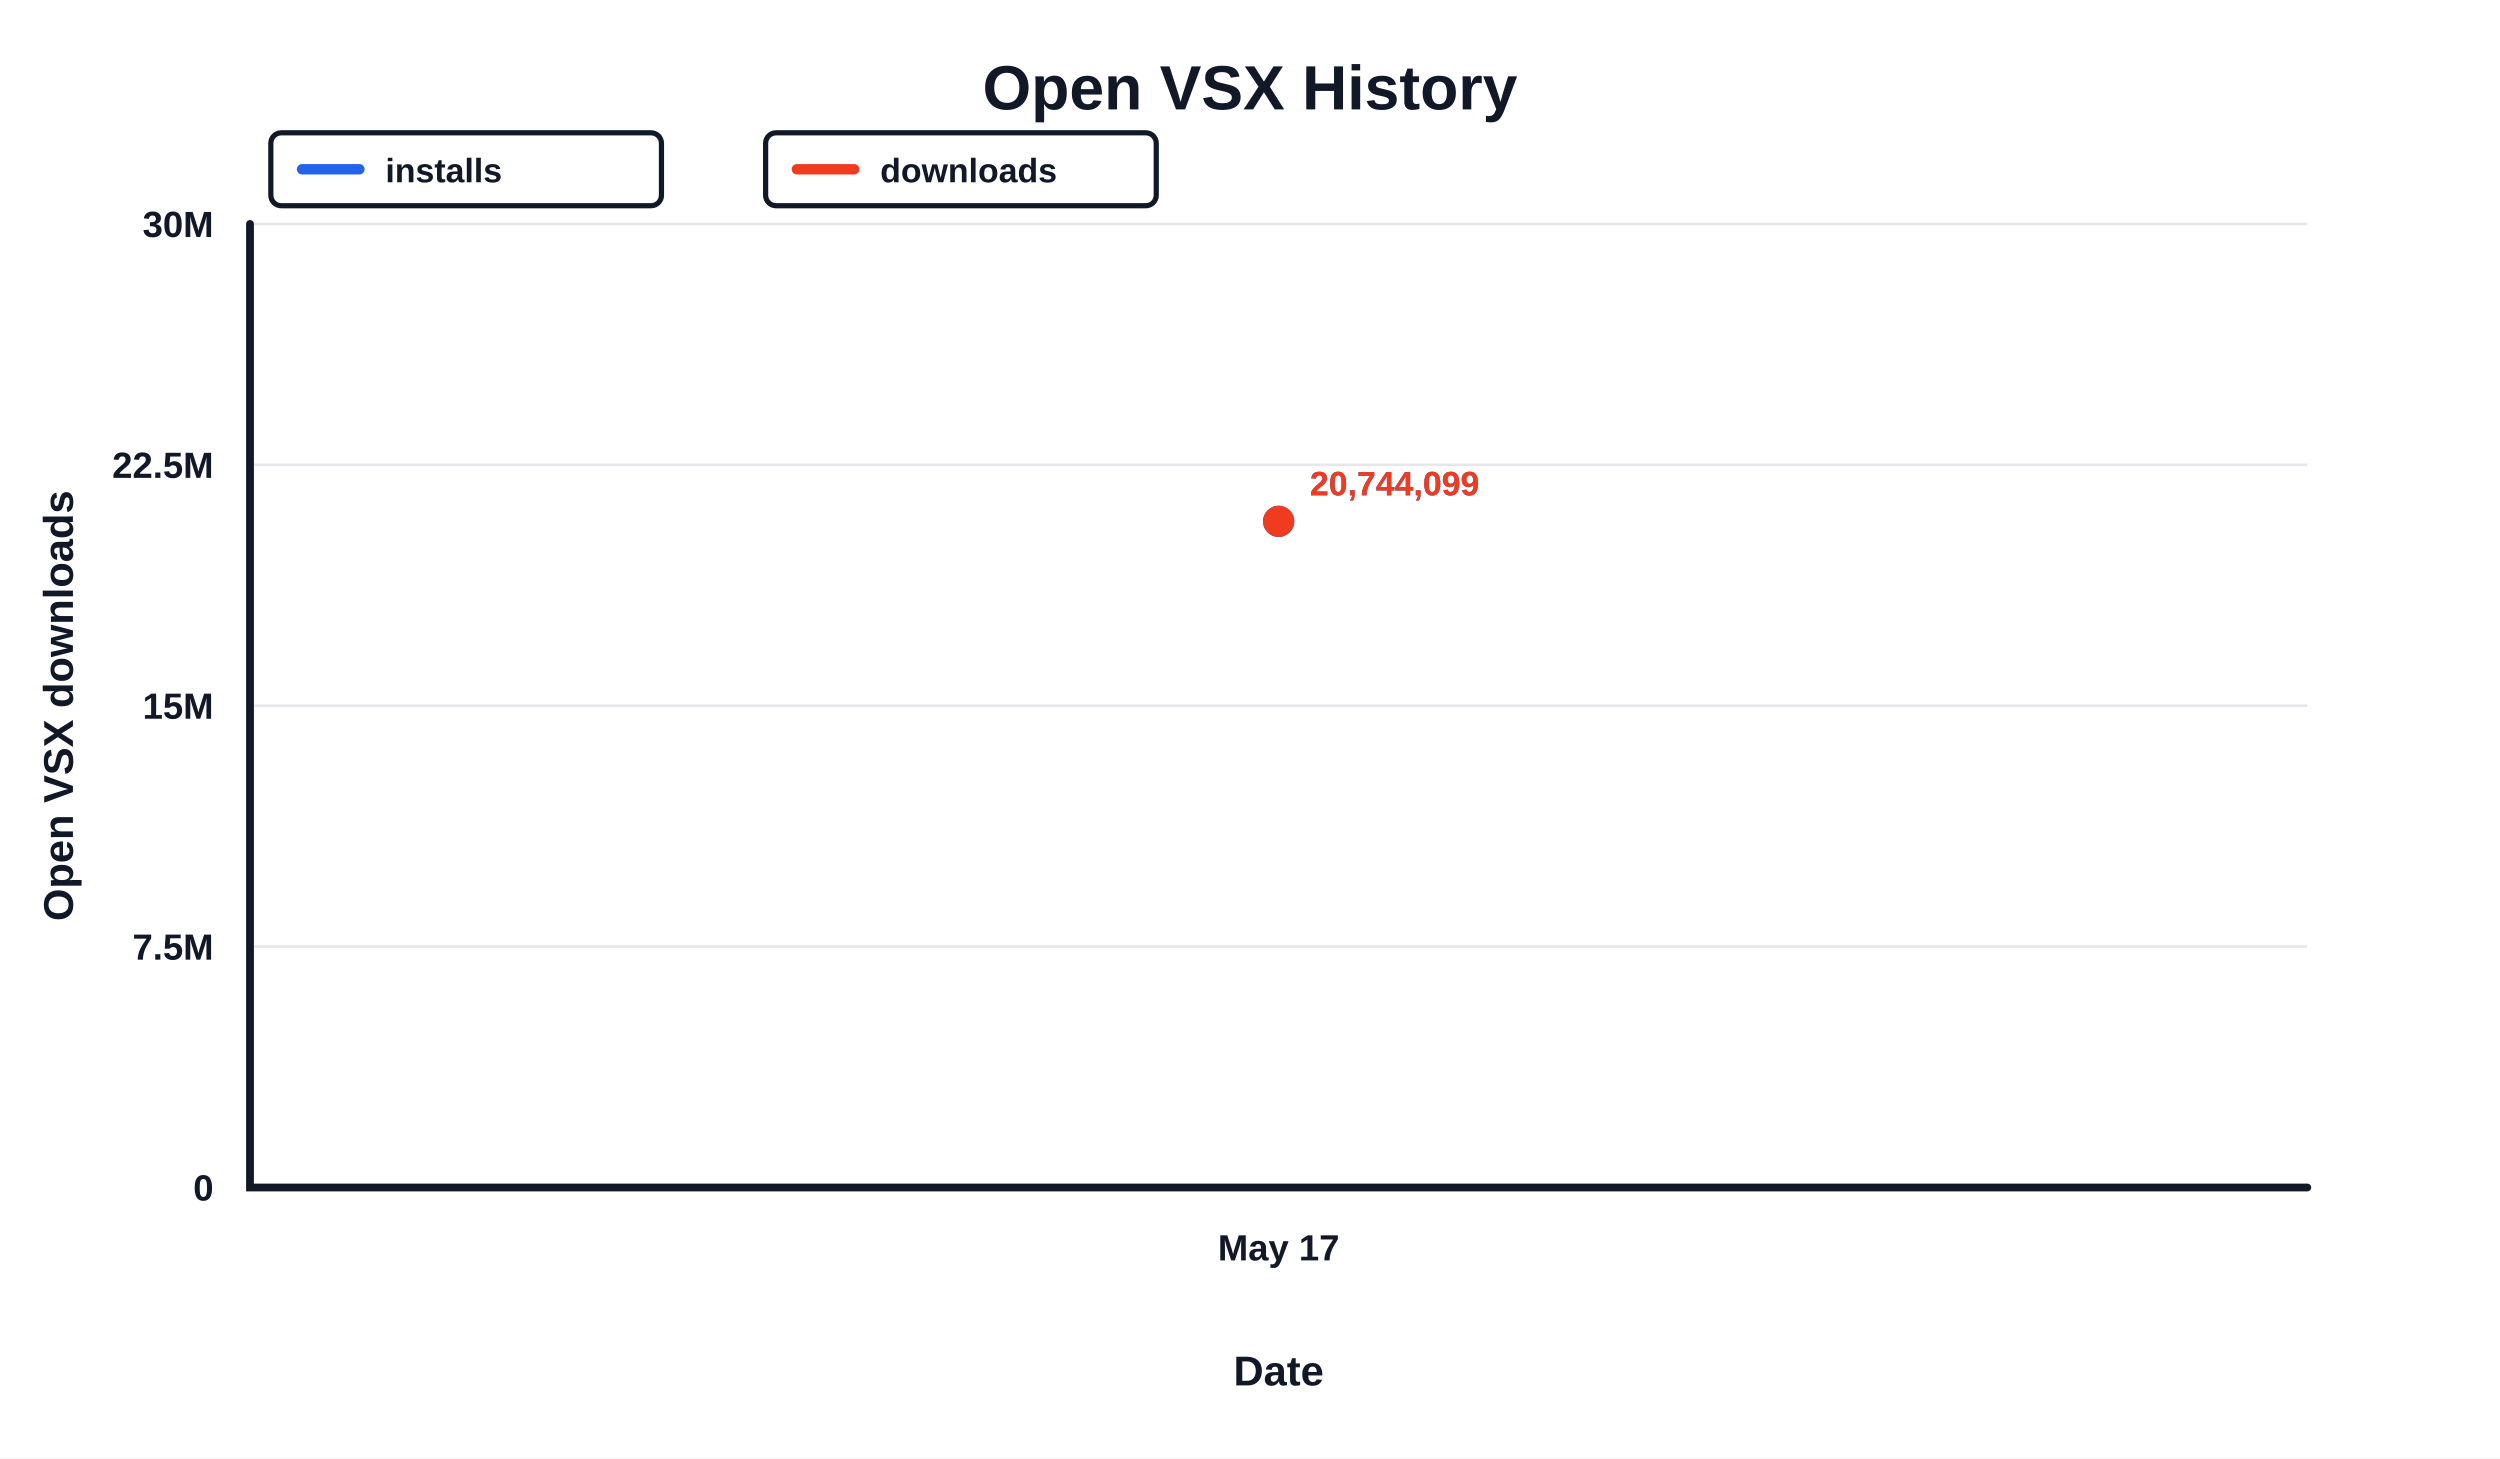
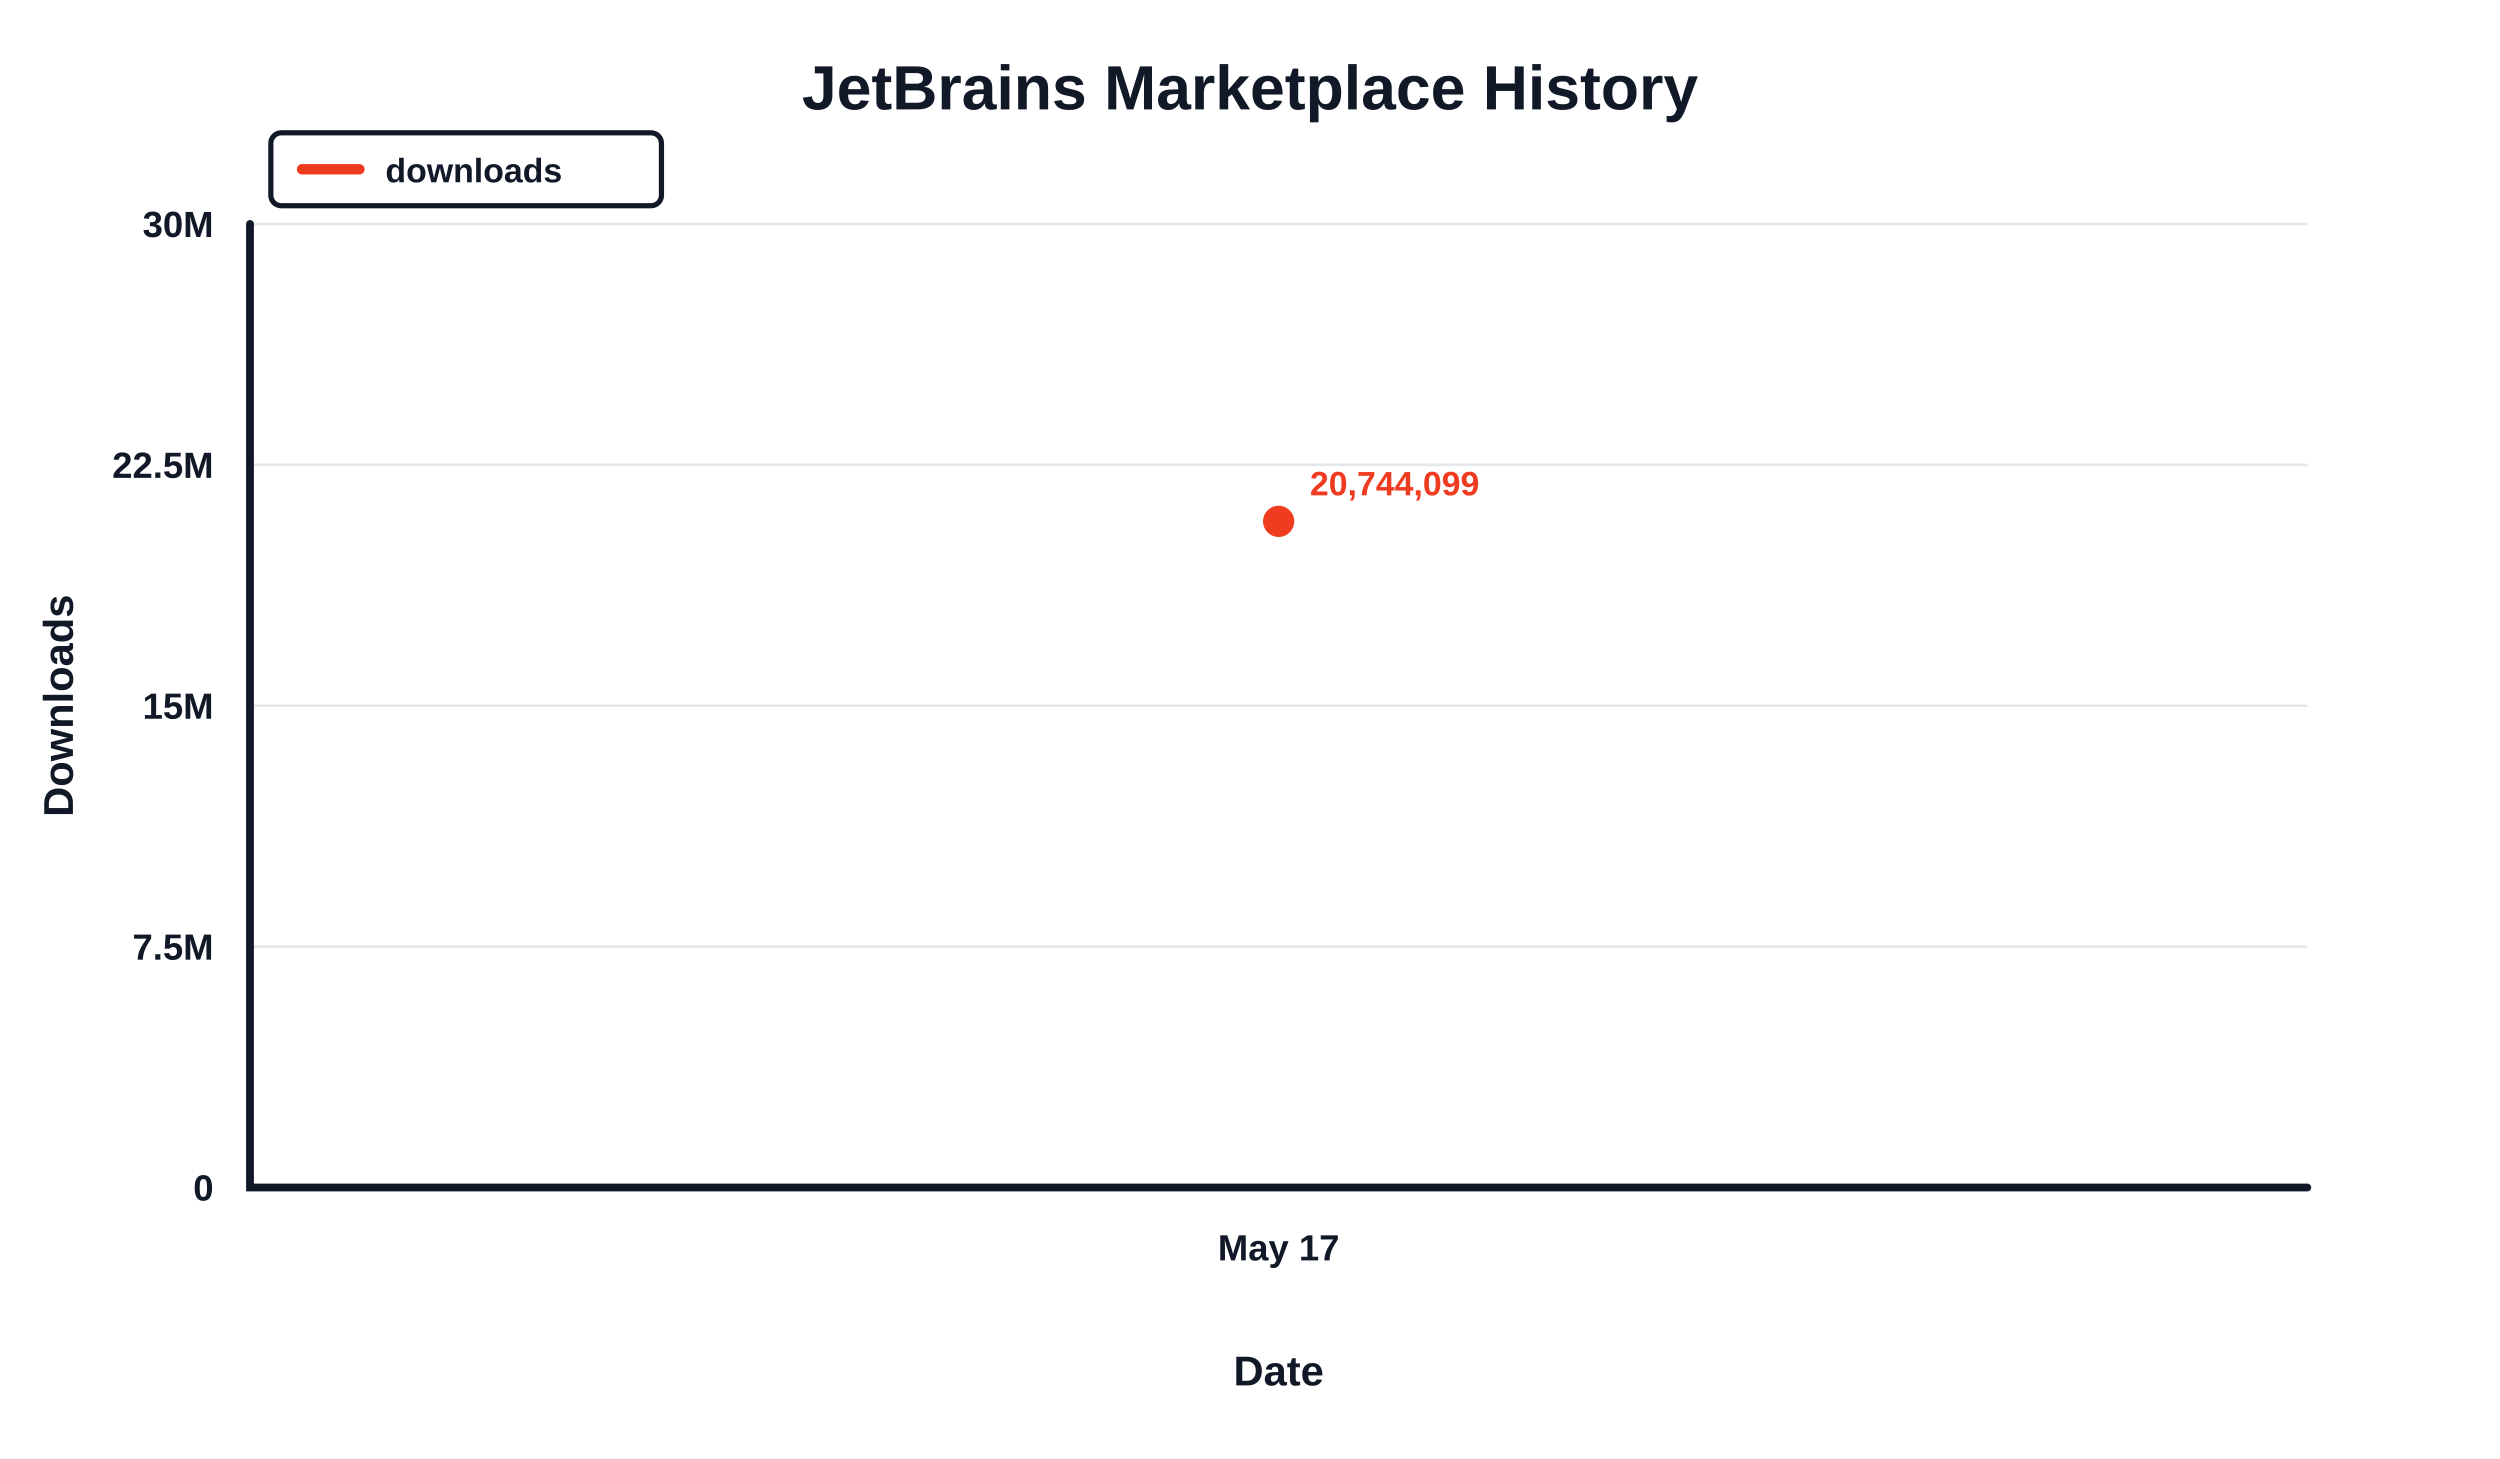
- <svg xmlns="http://www.w3.org/2000/svg" width="960" height="560" viewBox="0 0 960 560" role="img" aria-label="ideavim-jetbrains Open VSX History line chart">
+ <svg xmlns="http://www.w3.org/2000/svg" width="960" height="560" viewBox="0 0 960 560" role="img" aria-label="ideavim-jetbrains JetBrains Marketplace History line chart">
  <rect width="960" height="560" fill="#ffffff" />
-   <text x="480" y="42" text-anchor="middle" font-family="Segoe UI, Arial, sans-serif" font-size="24" font-weight="700" fill="#111827">Open VSX History</text>
+   <text x="480" y="42" text-anchor="middle" font-family="Segoe UI, Arial, sans-serif" font-size="24" font-weight="700" fill="#111827">JetBrains Marketplace History</text>
  <g transform="translate(104,64)">
-     <rect x="0" y="-13" width="150" height="28" rx="4" fill="#ffffff" stroke="#111827" stroke-width="2" />
-     <line x1="12" y1="1" x2="34" y2="1" stroke="#2563eb" stroke-width="4" stroke-linecap="round" />
-     <text x="44" y="6" font-family="Segoe UI, Arial, sans-serif" font-size="13" font-weight="600" fill="#111827">installs</text>
-   </g>
-   <g transform="translate(294,64)">
    <rect x="0" y="-13" width="150" height="28" rx="4" fill="#ffffff" stroke="#111827" stroke-width="2" />
    <line x1="12" y1="1" x2="34" y2="1" stroke="#ef3b20" stroke-width="4" stroke-linecap="round" />
    <text x="44" y="6" font-family="Segoe UI, Arial, sans-serif" font-size="13" font-weight="600" fill="#111827">downloads</text>
  </g>
  <line x1="96" y1="456.0" x2="886" y2="456.0" stroke="#e5e7eb" stroke-width="1" />
  <text x="82" y="461.0" text-anchor="end" font-family="Segoe UI, Arial, sans-serif" font-size="14" font-weight="600" fill="#111827">0</text>
  <line x1="96" y1="363.5" x2="886" y2="363.5" stroke="#e5e7eb" stroke-width="1" />
  <text x="82" y="368.5" text-anchor="end" font-family="Segoe UI, Arial, sans-serif" font-size="14" font-weight="600" fill="#111827">7.5M</text>
  <line x1="96" y1="271.0" x2="886" y2="271.0" stroke="#e5e7eb" stroke-width="1" />
  <text x="82" y="276.0" text-anchor="end" font-family="Segoe UI, Arial, sans-serif" font-size="14" font-weight="600" fill="#111827">15M</text>
  <line x1="96" y1="178.5" x2="886" y2="178.5" stroke="#e5e7eb" stroke-width="1" />
  <text x="82" y="183.5" text-anchor="end" font-family="Segoe UI, Arial, sans-serif" font-size="14" font-weight="600" fill="#111827">22.5M</text>
  <line x1="96" y1="86.0" x2="886" y2="86.0" stroke="#e5e7eb" stroke-width="1" />
  <text x="82" y="91.0" text-anchor="end" font-family="Segoe UI, Arial, sans-serif" font-size="14" font-weight="600" fill="#111827">30M</text>
  <path d="M96,86 L96,456 L886,456" fill="none" stroke="#111827" stroke-width="3" stroke-linecap="round" />
-   <circle cx="491.0" cy="200.2" r="6" fill="#2563eb" />
-   <text x="503.0" y="190.2" font-family="Segoe UI, Arial, sans-serif" font-size="13" font-weight="700" fill="#2563eb">20,744,099</text>
  <circle cx="491.0" cy="200.2" r="6" fill="#ef3b20" />
  <text x="503.0" y="190.2" font-family="Segoe UI, Arial, sans-serif" font-size="13" font-weight="700" fill="#ef3b20">20,744,099</text>
  <text x="491.0" y="484" text-anchor="middle" font-family="Segoe UI, Arial, sans-serif" font-size="14" font-weight="600" fill="#111827">May 17</text>
  <text x="491" y="532" text-anchor="middle" font-family="Segoe UI, Arial, sans-serif" font-size="16" font-weight="600" fill="#111827">Date</text>
-   <text transform="translate(28 271) rotate(-90)" text-anchor="middle" font-family="Segoe UI, Arial, sans-serif" font-size="16" font-weight="600" fill="#111827">Open VSX downloads</text>
+   <text transform="translate(28 271) rotate(-90)" text-anchor="middle" font-family="Segoe UI, Arial, sans-serif" font-size="16" font-weight="600" fill="#111827">Downloads</text>
</svg>
